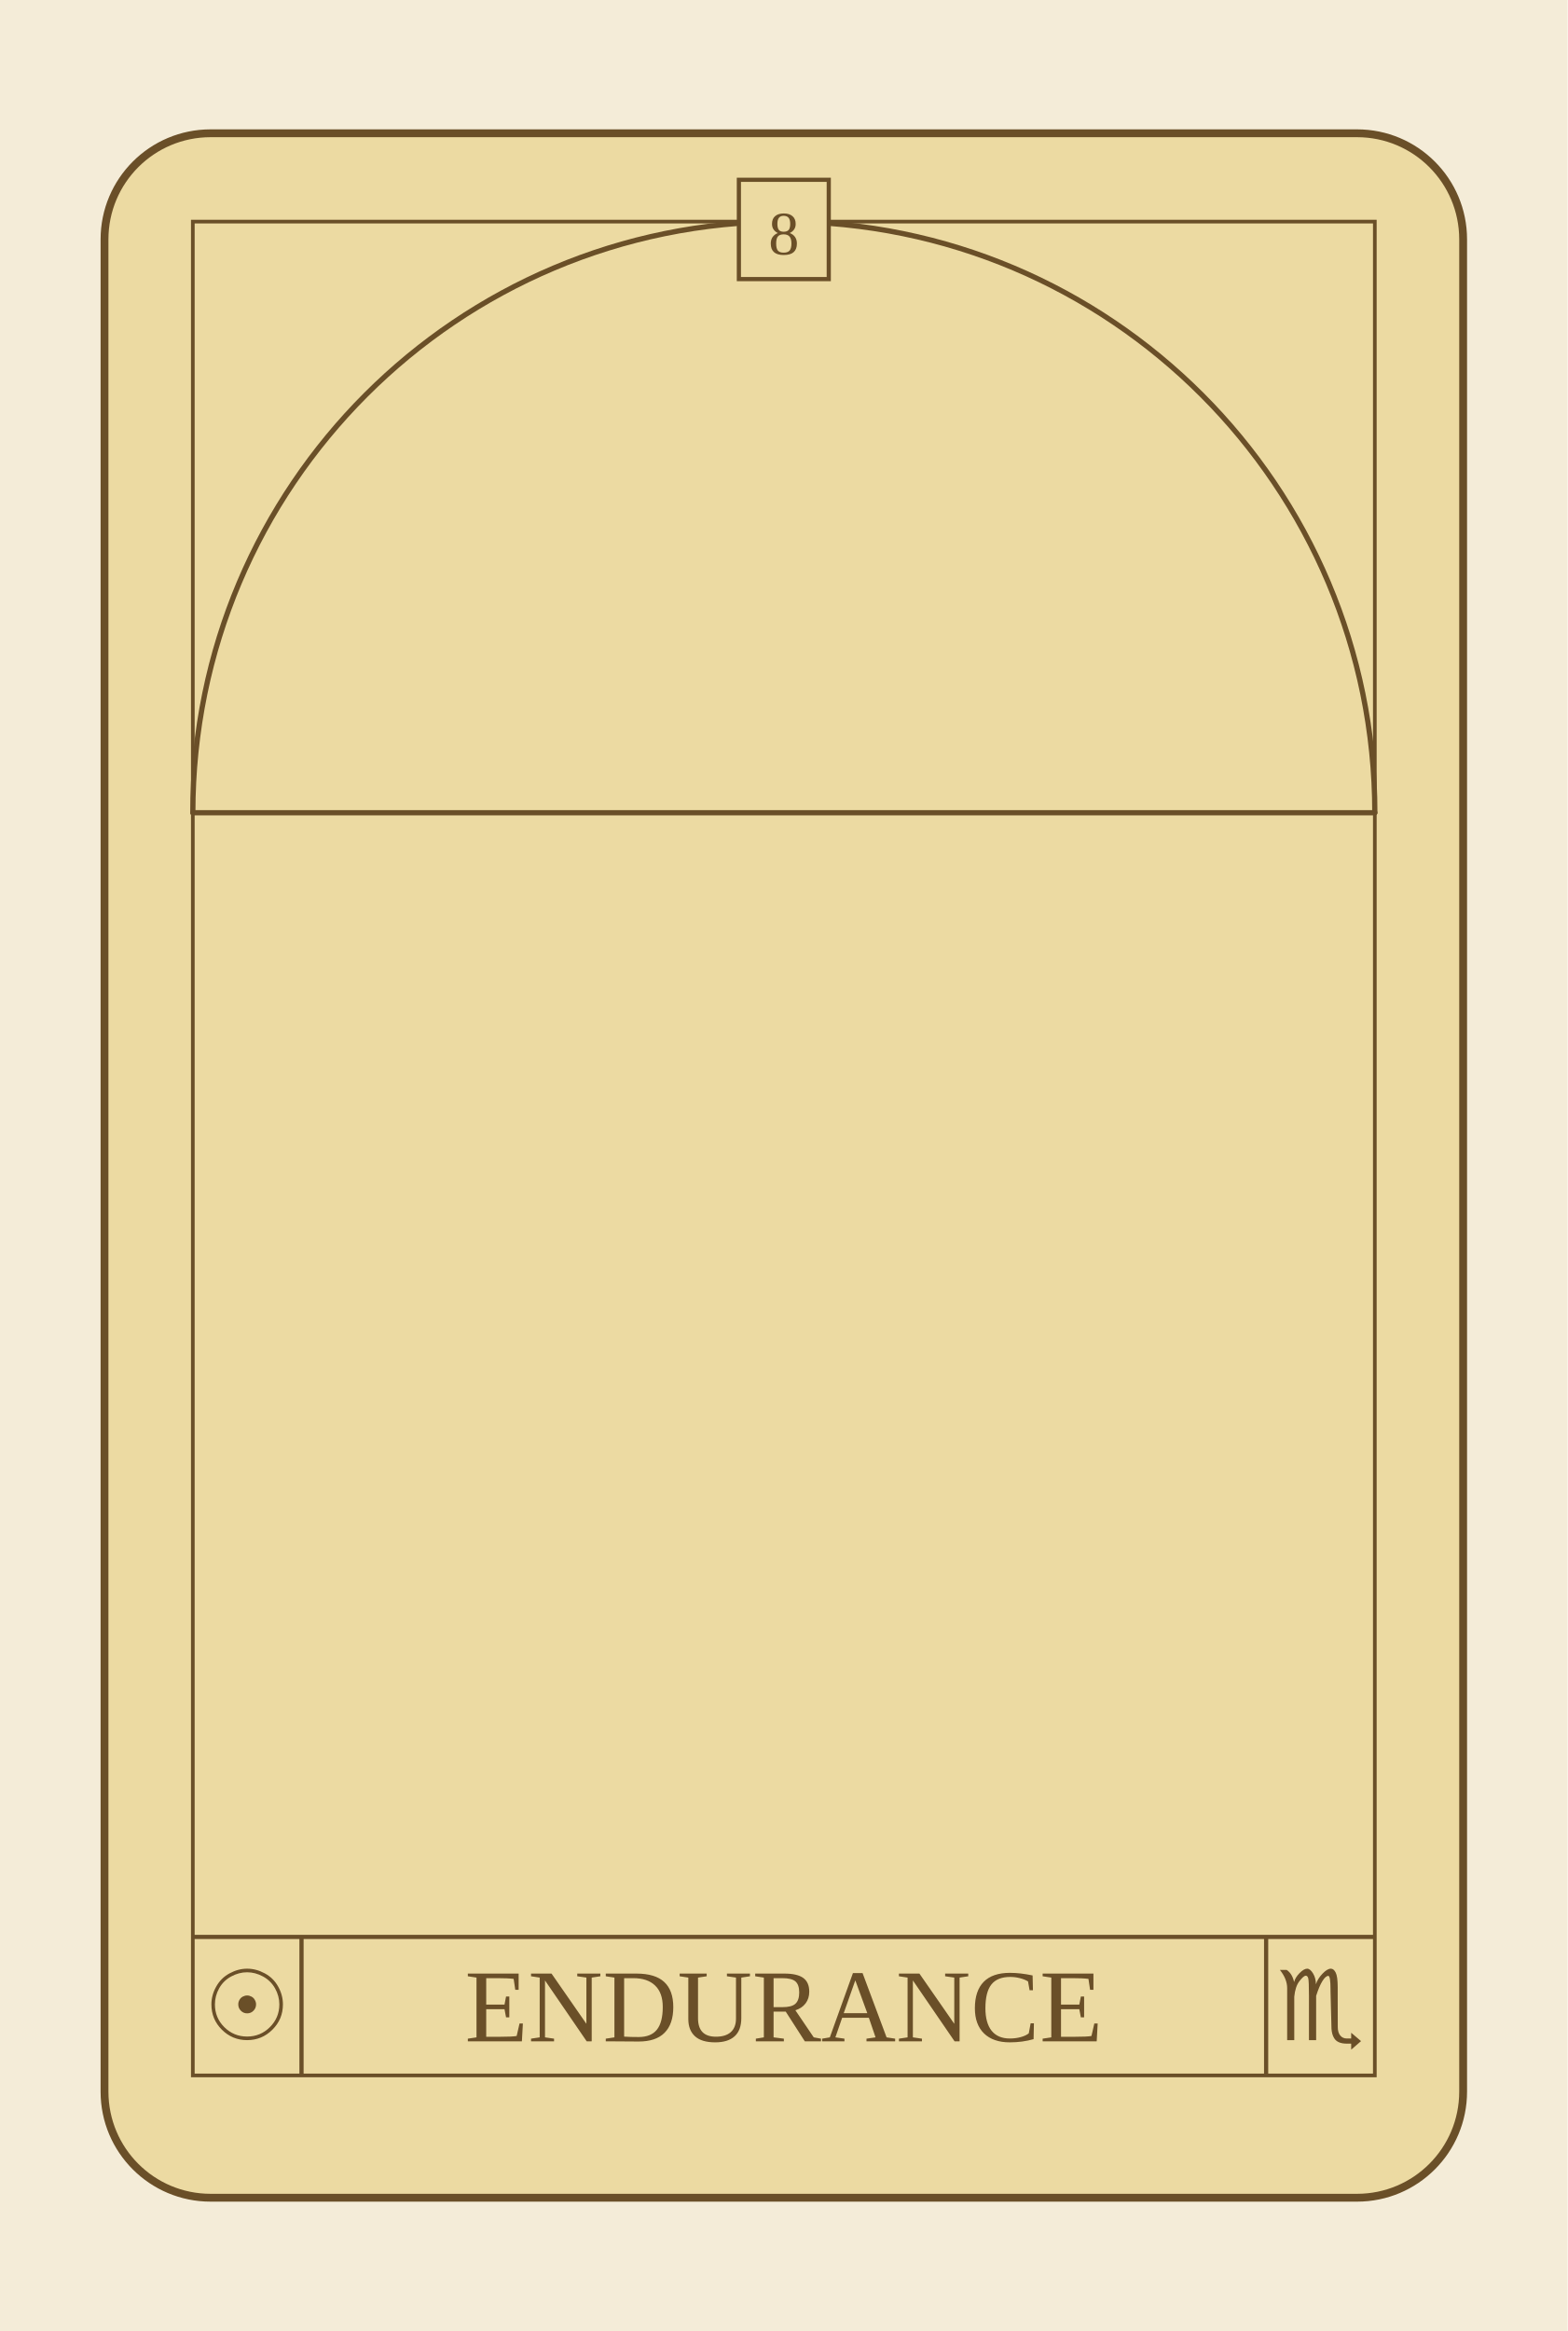
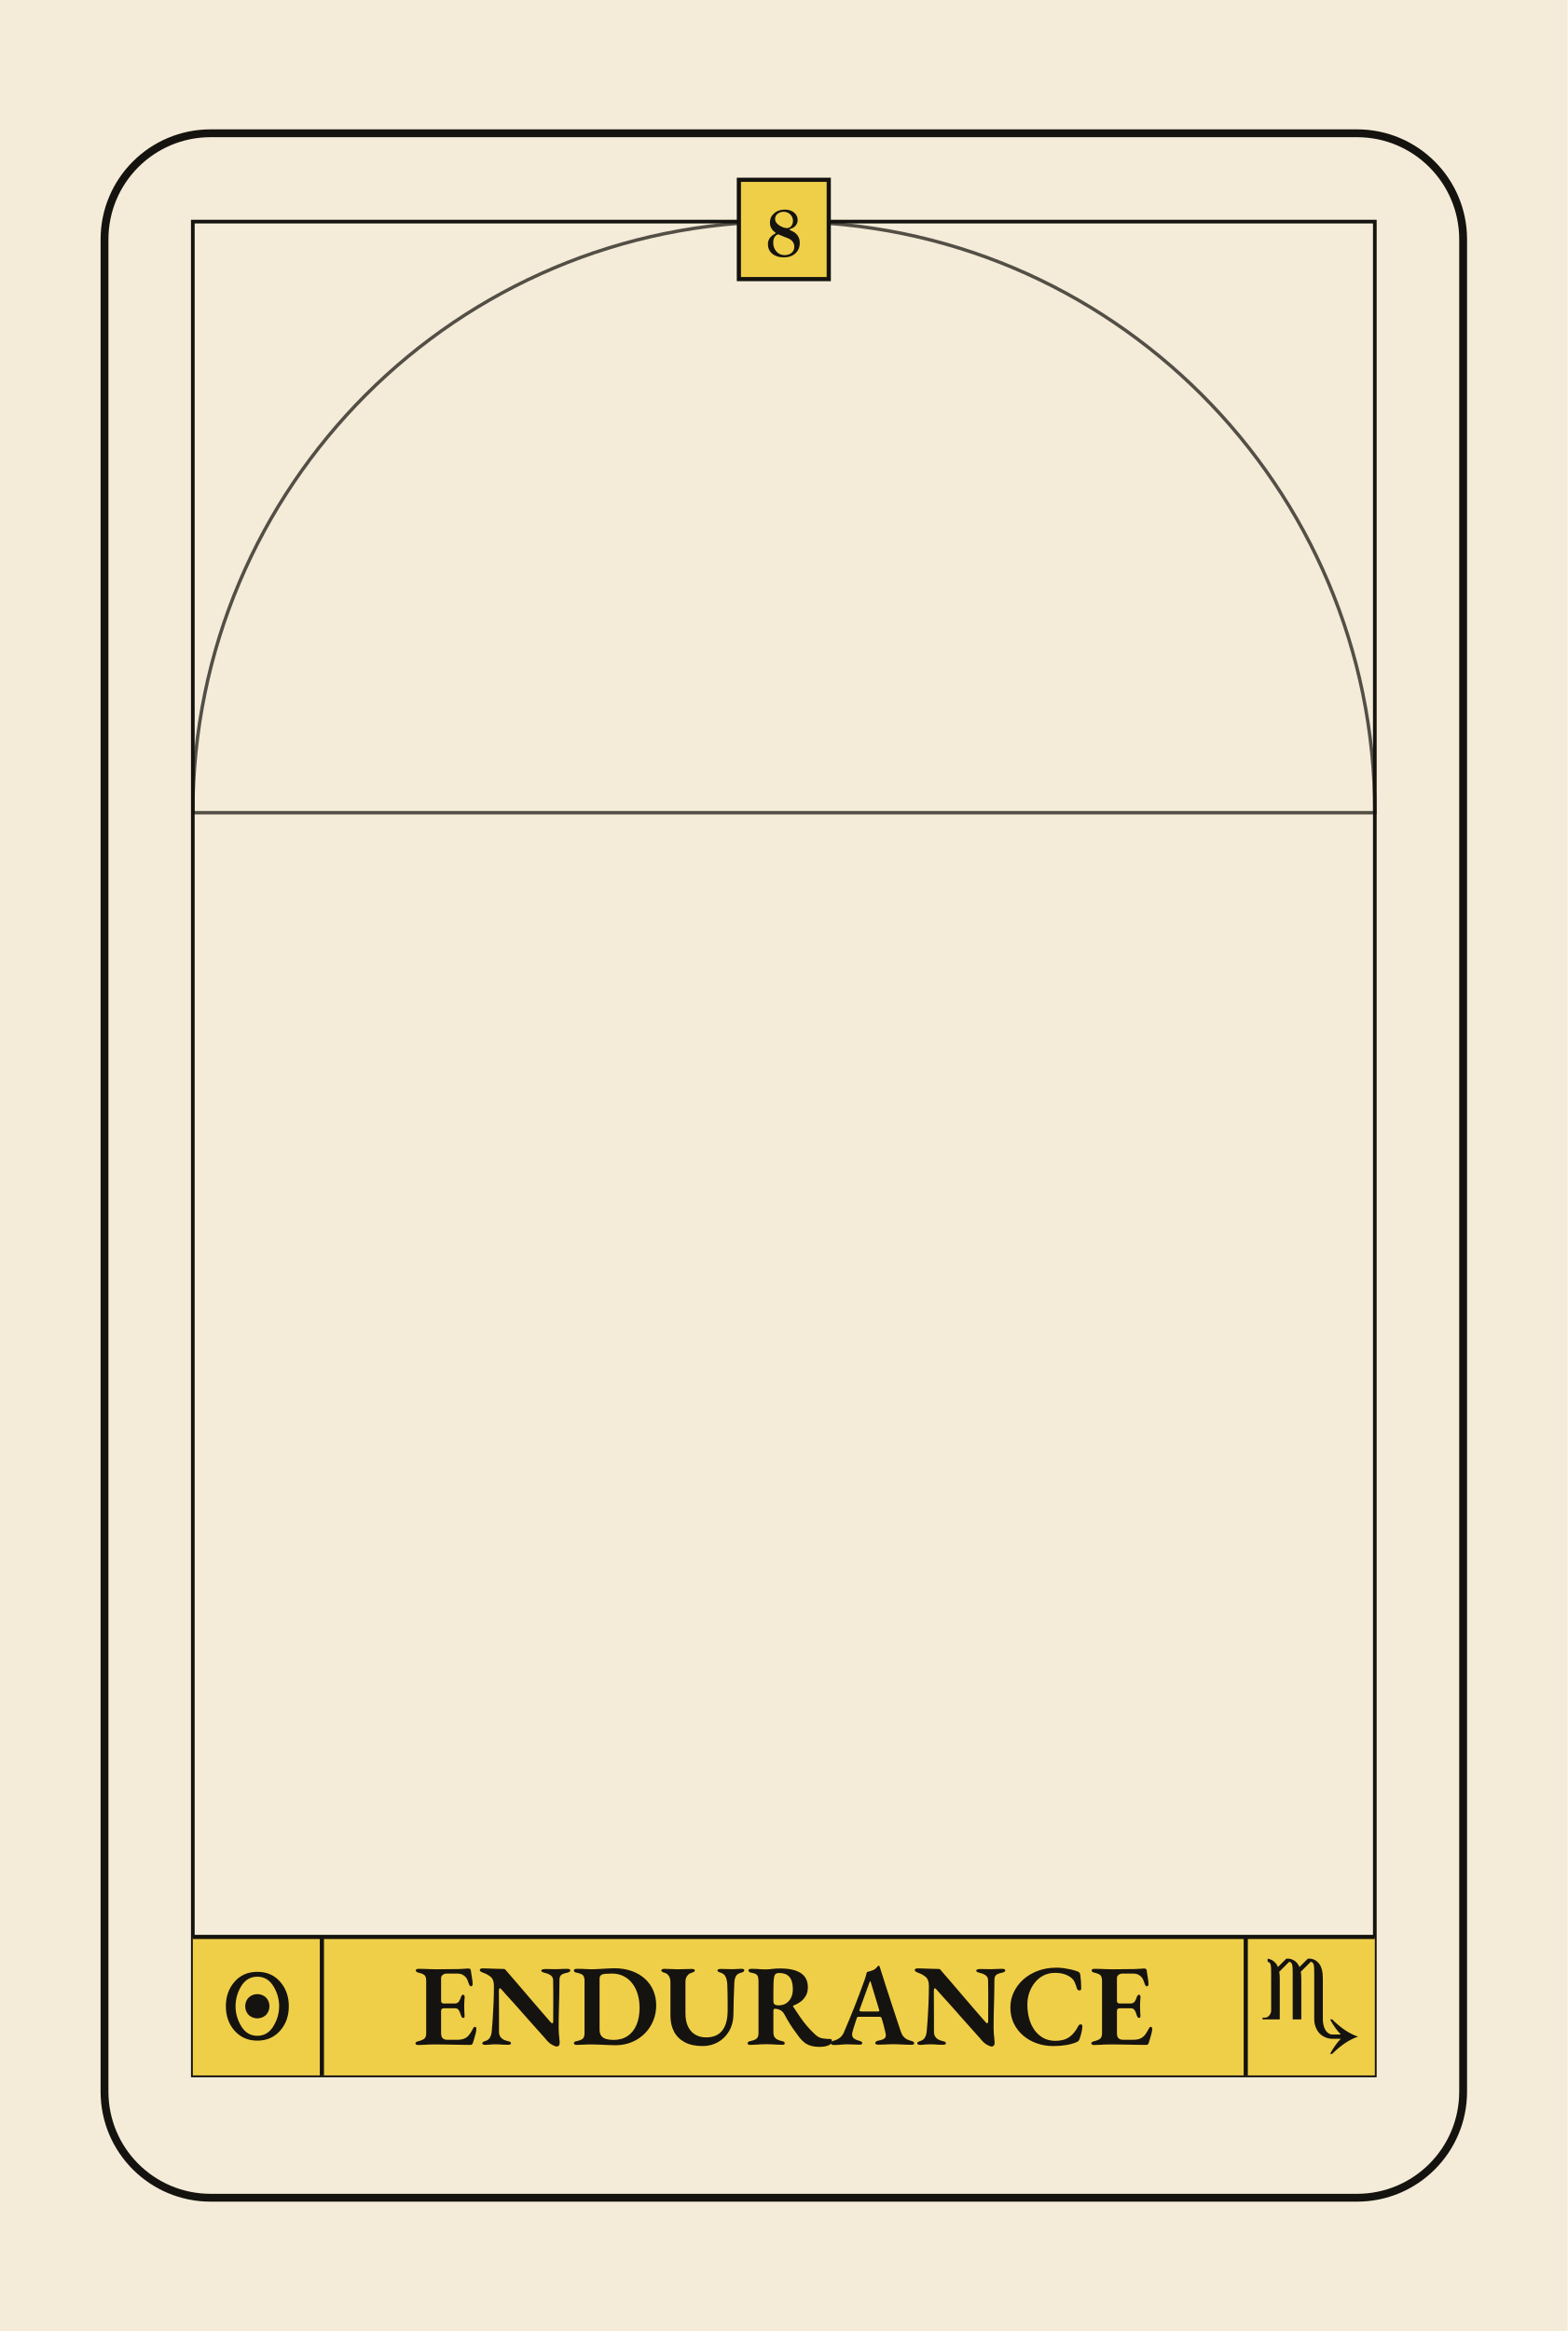
- <svg xmlns="http://www.w3.org/2000/svg" viewBox="0 0 300 446" font-family="Georgia, 'Times New Roman', serif">
+ <svg xmlns="http://www.w3.org/2000/svg" viewBox="0 0 300 446">
  <rect width="300" height="446" fill="#f4ecd8" />
-   <rect x="20.0" y="25.5" width="260" height="395" rx="20.3" fill="#ecdaa2" stroke="#6a4f28" stroke-width="1.5" />
-   <rect x="36.9" y="42.4" width="226.2" height="354.7" fill="none" stroke="#6a4f28" stroke-width="0.7" />
-   <g fill="none" stroke="#6a4f28" stroke-width="1.0" stroke-linecap="round" stroke-linejoin="round">
+   <rect x="20.0" y="25.5" width="260" height="395" rx="20.3" fill="#f4ecd8" stroke="#15130f" stroke-width="1.5" />
+   <rect x="36.9" y="42.4" width="226.2" height="354.7" fill="none" stroke="#15130f" stroke-width="0.7" />
+   <g fill="none" stroke="#15130f" stroke-width="0.65" stroke-opacity="0.72" stroke-linecap="round" stroke-linejoin="round">
    <line x1="36.9" y1="155.5" x2="263.1" y2="155.5" />
    <path d="M36.9,155.5 A113.1,113.1 0 0 1 263.1,155.5" />
  </g>
-   <g fill="none" stroke="#6a4f28" stroke-width="0.8">
+   <path d="M36.9,370.6 H263.1 V397.1 H36.9 Z" fill="#f0cf48" />
+   <g fill="none" stroke="#15130f" stroke-width="0.8">
    <line x1="36.9" y1="370.6" x2="263.1" y2="370.6" />
-     <line x1="57.7" y1="370.6" x2="57.7" y2="397.1" />
-     <line x1="242.3" y1="370.6" x2="242.3" y2="397.1" />
+     <line x1="61.6" y1="370.6" x2="61.6" y2="397.1" />
+     <line x1="238.4" y1="370.6" x2="238.4" y2="397.1" />
  </g>
-   <rect x="141.4" y="34.4" width="17.2" height="19.0" fill="#ecdaa2" stroke="#6a4f28" stroke-width="0.8" />
-   <text x="150.0" y="44.7" text-anchor="middle" dominant-baseline="central" font-size="11.8" fill="#6a4f28">8</text>
-   <text x="47.30" y="383.87" text-anchor="middle" dominant-baseline="central" font-family="'Segoe UI Symbol','Apple Symbols','DejaVu Sans',sans-serif" font-size="18.72" fill="#6a4f28">☉</text>
-   <text x="252.70" y="383.87" text-anchor="middle" dominant-baseline="central" font-family="'Segoe UI Symbol','Apple Symbols','DejaVu Sans',sans-serif" font-size="18.72" fill="#6a4f28">♏</text>
-   <text x="150.0" y="383.9" text-anchor="middle" dominant-baseline="central" font-size="19.8" fill="#6a4f28">ENDURANCE</text>
+   <rect x="141.4" y="34.4" width="17.2" height="19.0" fill="#f0cf48" stroke="#15130f" stroke-width="0.8" />
+   <path d="M541.0 1306Q697.0 1306 797.5 1224.5Q898.0 1143 898.0 1016Q898.0 934 849.0 869.0Q800.0 804 718.0 776Q668.0 759 667.0 750Q666.0 740 723.0 716Q957.0 617 957.0 376Q957.0 194 834.0 83.5Q711.0 -27 509.0 -27Q311.0 -27 189.5 75.0Q68.0 177 68.0 343Q68.0 527 267.0 635Q285.0 645 286.0 651Q287.0 657 266.0 673Q124.0 777 124.0 943Q124.0 1101 241.5 1203.5Q359.0 1306 541.0 1306ZM510.0 1245Q405.0 1245 336.5 1188.0Q268.0 1131 268.0 1044Q268.0 947 375.0 873Q495.0 790 602.0 790Q672.0 790 719.5 848.0Q767.0 906 767.0 991Q767.0 1097 692.5 1171.0Q618.0 1245 510.0 1245ZM354.0 615Q340.0 616 312.5 598.0Q285.0 580 269.0 560Q216.0 496 216.0 388Q216.0 235 306.0 135.5Q396.0 36 535.0 36Q653.0 36 728.5 100.0Q804.0 164 804.0 265Q804.0 441 612.0 513L510.0 552Q474.0 565 396.0 600Q363.0 614 354.0 615Z" transform="matrix(0.006858 0 0 -0.006858 146.49 49.06)" fill="#15130f" />
+   <path d="M700 1410Q993 1410 1171.5 1205.0Q1350 1000 1350 700Q1350 399 1170.0 194.5Q990 -10 700 -10Q410 -10 230.0 194.5Q50 399 50 700Q50 1000 228.5 1205.0Q407 1410 700 1410ZM700 1310Q487 1310 368.5 1116.5Q250 923 250 700Q250 481 368.5 285.5Q487 90 700 90Q910 90 1030.0 285.5Q1150 481 1150 700Q1150 923 1030.0 1116.5Q910 1310 700 1310ZM700.0 950Q766.0 950 826.0 918.0Q886.0 886 918.0 826.0Q950.0 766 950.0 700Q950.0 634 918.0 574.0Q886.0 514 826.0 482.0Q766.0 450 700.0 450Q634.0 450 574.0 482.0Q514.0 514 482.0 574.0Q450.0 634 450.0 700Q450.0 766 482.0 826.0Q514.0 886 574.0 918.0Q634.0 950 700.0 950Z" transform="matrix(0.009268 0 0 -0.009268 42.76 390.35)" fill="#15130f" />
+   <path d="M1250.0 0V1067Q1250.0 1212 1241.5 1255.5Q1233.0 1299 1212.5 1317.5Q1192.0 1336 1168.0 1336L938.0 1106Q950.0 1037 950.0 952V0H750.0V1067Q750.0 1212 741.5 1255.5Q733.0 1299 712.5 1317.5Q692.0 1336 668.0 1336L438.0 1106Q450.0 1037 450.0 952V0H50.0V40H100.0Q170.0 40 210.0 95.0Q250.0 150 250.0 200V1067Q250.0 1212 241.5 1255.5Q233.0 1299 212.5 1317.5Q192.0 1336 168.0 1336V1410Q284.0 1392 358.0 1301Q387.0 1264 408.0 1216L602.0 1410H668.0Q784.0 1392 858.0 1301Q887.0 1264 908.0 1216L1102.0 1410H1168.0Q1284.0 1392 1358.0 1301Q1450.0 1187 1450.0 952V0Q1450.0 -91 1478.0 -175.5Q1506.0 -260 1558.5 -305.0Q1611.0 -350 1667.0 -350H1867.0Q1742.0 -225 1617.0 0H1667.0Q1967.0 -300 2267.0 -400Q1967.0 -500 1667.0 -800H1617.0Q1742.0 -575 1867.0 -450H1667.0Q1559.0 -450 1458.5 -392.0Q1358.0 -334 1304.0 -225.5Q1250.0 -117 1250.0 0Z" transform="matrix(0.008244 0 0 -0.008244 241.20 386.38)" fill="#15130f" />
+   <path d="M49.0 -5Q38.0 -5 31.5 -1.0Q25.0 3 25.0 9Q25.0 22 51.0 28Q87.0 37 102.5 50.5Q118.0 64 118.0 97V550Q118.0 584 104.5 598.0Q91.0 612 54.0 620Q40.0 623 34.0 628.5Q28.0 634 28.0 640Q28.0 647 34.5 650.5Q41.0 654 52.0 654Q81.0 654 107.5 653.0Q134.0 652 159.0 651.0Q184.0 650 211.0 650Q257.0 650 308.5 651.0Q360.0 652 401.0 652Q434.0 653 455.5 655.0Q477.0 657 481.0 657Q488.0 657 495.5 654.0Q503.0 651 504.0 642Q508.0 609 514.0 577.0Q520.0 545 520.0 521Q520.0 512 515.5 507.5Q511.0 503 506.0 503Q501.0 503 497.0 506.5Q493.0 510 490.0 517Q482.0 540 475.0 557.0Q468.0 574 459.0 583Q446.0 597 429.0 605.0Q412.0 613 388.0 613H295.0Q277.0 613 262.0 602.5Q247.0 592 247.0 573V377Q247.0 366 253.5 360.0Q260.0 354 269.0 354H361.0Q388.0 354 399.5 369.0Q411.0 384 419.0 410Q426.0 430 438.0 430Q443.0 430 447.0 424.5Q451.0 419 451.0 410Q450.0 400 449.0 386.0Q448.0 372 447.5 358.0Q447.0 344 447.0 333Q447.0 321 447.5 306.0Q448.0 291 448.5 276.5Q449.0 262 450.0 252Q451.0 241 448.5 235.0Q446.0 229 440.0 229Q424.0 229 417.0 257Q409.0 285 398.0 299.0Q387.0 313 368.0 313H274.0Q261.0 313 254.0 308.0Q247.0 303 247.0 289V99Q247.0 66 261.0 53.0Q275.0 40 304.0 40H386.0Q411.0 40 431.5 45.0Q452.0 50 467.0 61Q484.0 73 497.5 93.5Q511.0 114 524.0 139Q528.0 147 532.0 149.5Q536.0 152 542.0 152Q547.0 151 549.5 146.0Q552.0 141 552.0 135Q552.0 121 547.0 99.0Q542.0 77 534.5 53.5Q527.0 30 521.0 10Q518.0 3 513.0 -0.5Q508.0 -4 501.0 -4Q477.0 -4 439.5 -3.5Q402.0 -3 358.0 -2.0Q314.0 -1 268.0 -0.5Q222.0 0 180.0 0Q159.0 0 137.5 -1.0Q116.0 -2 94.0 -3.5Q72.0 -5 49.0 -5ZM1247.0 -18Q1235.0 -18 1207.0 -3.0Q1179.0 12 1150.0 49Q1133.0 68 1108.5 95.5Q1084.0 123 1054.5 156.0Q1025.0 189 993.0 225.0Q961.0 261 929.5 297.0Q898.0 333 868.0 366.0Q838.0 399 813.0 426.5Q788.0 454 771.0 474Q767.0 479 762.5 482.5Q758.0 486 755.0 486Q751.0 486 749.0 479.0Q747.0 472 747.0 466Q747.0 420 747.5 357.0Q748.0 294 748.0 229.0Q748.0 164 748.0 109Q748.0 78 766.0 58.0Q784.0 38 823.0 29Q835.0 27 843.5 22.5Q852.0 18 852.0 10Q852.0 3 844.0 0.0Q836.0 -3 826.0 -3Q799.0 -3 783.0 -2.0Q767.0 -1 754.0 0.0Q741.0 1 721.0 1Q700.0 1 683.5 0.0Q667.0 -1 654.0 -2.5Q641.0 -4 629.0 -4Q619.0 -4 611.0 -0.5Q603.0 3 603.0 9Q603.0 17 610.5 21.5Q618.0 26 631.0 30Q657.0 38 669.5 59.5Q682.0 81 685.0 111Q689.0 149 693.0 210.5Q697.0 272 700.5 349.0Q704.0 426 704.0 508Q704.0 560 677.5 583.0Q651.0 606 611.0 620Q604.0 622 593.0 628.0Q582.0 634 582.0 643Q582.0 652 590.0 655.0Q598.0 658 607.0 658Q628.0 658 649.0 657.0Q670.0 656 691.5 655.5Q713.0 655 736.5 654.0Q760.0 653 787.0 653Q796.0 653 800.5 649.5Q805.0 646 809.0 640Q825.0 621 850.0 592.5Q875.0 564 904.5 529.5Q934.0 495 966.5 457.0Q999.0 419 1031.5 381.0Q1064.0 343 1094.0 308.5Q1124.0 274 1148.5 245.5Q1173.0 217 1189.0 199Q1193.0 195 1198.5 189.0Q1204.0 183 1208.0 183Q1216.0 183 1217.0 200Q1217.0 226 1217.0 266.5Q1217.0 307 1217.5 356.5Q1218.0 406 1217.5 458.0Q1217.0 510 1216.0 558Q1215.0 583 1195.5 597.5Q1176.0 612 1147.0 618Q1135.0 621 1124.5 625.5Q1114.0 630 1114.0 639Q1114.0 646 1124.5 649.0Q1135.0 652 1144.0 652Q1164.0 652 1177.5 652.0Q1191.0 652 1203.0 651.5Q1215.0 651 1228.0 651Q1250.0 651 1264.0 651.5Q1278.0 652 1294.5 653.0Q1311.0 654 1338.0 654Q1350.0 654 1357.5 650.5Q1365.0 647 1365.0 641Q1365.0 626 1336.0 620Q1301.0 613 1286.5 601.0Q1272.0 589 1271.0 561Q1271.0 536 1270.5 497.0Q1270.0 458 1269.0 412.0Q1268.0 366 1266.5 318.0Q1265.0 270 1264.5 224.0Q1264.0 178 1264.0 141Q1264.0 117 1266.0 92.0Q1268.0 67 1270.5 47.5Q1273.0 28 1273.0 20Q1273.0 -2 1266.0 -10.0Q1259.0 -18 1247.0 -18ZM1754.0 -7Q1727.0 -7 1689.0 -5.0Q1651.0 -3 1612.5 -1.5Q1574.0 0 1549.0 0Q1529.0 0 1508.5 -0.5Q1488.0 -1 1466.0 -2.5Q1444.0 -4 1419.0 -4Q1410.0 -4 1403.0 -0.5Q1396.0 3 1396.0 10Q1396.0 19 1402.5 23.0Q1409.0 27 1422.0 29Q1460.0 37 1474.0 51.0Q1488.0 65 1488.0 98V550Q1488.0 584 1474.5 598.0Q1461.0 612 1422.0 620Q1409.0 622 1402.5 626.5Q1396.0 631 1396.0 640Q1396.0 647 1403.0 650.5Q1410.0 654 1419.0 654Q1443.0 654 1465.0 653.5Q1487.0 653 1508.5 651.5Q1530.0 650 1552.0 650Q1567.0 650 1592.5 651.5Q1618.0 653 1647.5 654.5Q1677.0 656 1703.0 657.5Q1729.0 659 1745.0 659Q1829.0 659 1896.0 635.0Q1963.0 611 2010.5 568.0Q2058.0 525 2083.0 466.0Q2108.0 407 2108.0 338Q2108.0 269 2083.0 207.0Q2058.0 145 2011.5 97.0Q1965.0 49 1899.5 21.0Q1834.0 -7 1754.0 -7ZM1739.0 39Q1811.0 39 1861.5 73.5Q1912.0 108 1938.0 170.5Q1964.0 233 1964.0 315Q1964.0 383 1946.5 438.5Q1929.0 494 1897.5 532.5Q1866.0 571 1822.5 592.0Q1779.0 613 1728.0 613Q1692.0 613 1667.5 611.0Q1643.0 609 1630.5 599.5Q1618.0 590 1618.0 568V128Q1618.0 93 1633.5 73.5Q1649.0 54 1676.5 46.5Q1704.0 39 1739.0 39ZM2510.0 -14Q2417.0 -14 2355.0 19.0Q2293.0 52 2262.0 111.0Q2231.0 170 2231.0 249V541Q2231.0 571 2217.5 592.0Q2204.0 613 2182.0 619Q2152.0 627 2152.0 641Q2152.0 647 2160.0 650.5Q2168.0 654 2180.0 654Q2208.0 654 2238.5 652.0Q2269.0 650 2298.0 650Q2324.0 650 2357.5 651.5Q2391.0 653 2415.0 653Q2427.0 653 2434.5 650.0Q2442.0 647 2442.0 640Q2442.0 630 2429.5 625.5Q2417.0 621 2400.0 614Q2386.0 608 2373.5 589.5Q2361.0 571 2361.0 539V270Q2361.0 198 2385.0 151.5Q2409.0 105 2449.0 83.0Q2489.0 61 2539.0 61Q2634.0 61 2680.0 121.0Q2726.0 181 2726.0 293Q2726.0 318 2726.0 352.0Q2726.0 386 2725.5 422.5Q2725.0 459 2724.0 492Q2724.0 531 2718.5 555.5Q2713.0 580 2703.0 594.5Q2693.0 609 2675.0 617Q2665.0 621 2651.5 626.0Q2638.0 631 2638.0 639Q2638.0 647 2646.0 650.0Q2654.0 653 2667.0 653Q2699.0 653 2716.5 652.0Q2734.0 651 2757.0 651Q2774.0 651 2787.5 651.5Q2801.0 652 2814.0 653.0Q2827.0 654 2844.0 654Q2856.0 654 2863.0 651.5Q2870.0 649 2870.0 641Q2870.0 627 2841.0 620Q2810.0 612 2798.0 591.0Q2786.0 570 2784.0 536Q2780.0 457 2778.5 391.0Q2777.0 325 2776.0 258Q2775.0 178 2739.5 116.5Q2704.0 55 2644.0 20.5Q2584.0 -14 2510.0 -14ZM3521.0 -21Q3478.0 -21 3446.0 -11.5Q3414.0 -2 3391.0 16.0Q3368.0 34 3349.0 58Q3327.0 88 3306.0 116.5Q3285.0 145 3263.5 179.5Q3242.0 214 3216.0 262Q3203.0 285 3183.0 296Q3170.0 303 3156.5 306.0Q3143.0 309 3134.0 309Q3128.0 310 3125.0 304.0Q3122.0 298 3122.0 289V103Q3122.0 72 3138.5 55.0Q3155.0 38 3195.0 29Q3208.0 27 3214.0 22.5Q3220.0 18 3220.0 10Q3220.0 3 3214.5 0.0Q3209.0 -3 3198.0 -3Q3175.0 -3 3151.0 -1.5Q3127.0 0 3104.5 1.0Q3082.0 2 3062.0 2Q3040.0 2 3016.5 1.0Q2993.0 0 2969.0 -2.0Q2945.0 -4 2921.0 -4Q2912.0 -4 2905.0 -0.5Q2898.0 3 2898.0 9Q2898.0 24 2923.0 29Q2961.0 37 2977.0 51.0Q2993.0 65 2993.0 98V540Q2993.0 569 2988.5 584.5Q2984.0 600 2971.0 608.0Q2958.0 616 2932.0 620Q2918.0 622 2912.0 628.0Q2906.0 634 2906.0 640Q2906.0 647 2912.5 650.5Q2919.0 654 2930.0 654Q2960.0 654 2978.0 653.0Q2996.0 652 3012.5 650.5Q3029.0 649 3052.0 649Q3074.0 649 3091.0 651.0Q3108.0 653 3129.0 655.0Q3150.0 657 3183.0 657Q3298.0 657 3359.0 617.0Q3420.0 577 3420.0 495Q3420.0 450 3401.0 418.5Q3382.0 387 3353.5 367.0Q3325.0 347 3295.0 336Q3291.0 335 3291.5 331.0Q3292.0 327 3295.0 324Q3325.0 278 3353.5 236.5Q3382.0 195 3413.5 158.0Q3445.0 121 3482.0 87Q3513.0 58 3545.5 52.5Q3578.0 47 3613.0 47Q3628.0 47 3628.0 32Q3628.0 12 3613.0 0.5Q3598.0 -11 3573.5 -16.0Q3549.0 -21 3521.0 -21ZM3165.0 338Q3206.0 338 3233.5 356.5Q3261.0 375 3275.5 406.0Q3290.0 437 3290.0 475Q3290.0 520 3279.0 551.5Q3268.0 583 3241.5 600.5Q3215.0 618 3169.0 618Q3143.0 618 3133.5 599.5Q3124.0 581 3123.0 525Q3122.0 502 3122.0 464.5Q3122.0 427 3122.0 375Q3122.0 353 3133.5 345.5Q3145.0 338 3165.0 338ZM3647.0 -5Q3635.0 -5 3627.0 -1.5Q3619.0 2 3619.0 10Q3619.0 19 3626.5 24.0Q3634.0 29 3646.0 33Q3675.0 41 3696.5 57.5Q3718.0 74 3731.0 103Q3756.0 162 3779.0 216.5Q3802.0 271 3823.0 325.0Q3844.0 379 3865.5 435.0Q3887.0 491 3909.0 553Q3920.0 584 3924.0 601.0Q3928.0 618 3931.0 626Q3946.0 630 3959.0 634.0Q3972.0 638 3988.0 644Q4002.0 651 4012.0 662.0Q4022.0 673 4027.0 679Q4030.0 681 4033.0 681.5Q4036.0 682 4039.0 677Q4042.0 671 4044.0 665.0Q4046.0 659 4048.0 652Q4070.0 581 4093.5 508.5Q4117.0 436 4140.0 365.5Q4163.0 295 4184.5 230.5Q4206.0 166 4224.0 112Q4233.0 85 4246.5 69.0Q4260.0 53 4276.5 44.5Q4293.0 36 4313.0 31Q4326.0 28 4333.0 23.0Q4340.0 18 4340.0 9Q4340.0 3 4333.5 0.0Q4327.0 -3 4317.0 -3Q4299.0 -3 4271.5 -2.0Q4244.0 -1 4215.0 0.5Q4186.0 2 4163.0 2Q4143.0 2 4118.5 1.0Q4094.0 0 4069.5 -1.0Q4045.0 -2 4028.0 -2Q4018.0 -2 4010.5 1.5Q4003.0 5 4003.0 12Q4003.0 20 4011.0 25.5Q4019.0 31 4030.0 33Q4066.0 39 4082.0 51.5Q4098.0 64 4094.0 88Q4091.0 105 4085.0 128.5Q4079.0 152 4072.5 177.5Q4066.0 203 4059.0 224Q4057.0 232 4053.0 235.5Q4049.0 239 4038.0 239H3858.0Q3851.0 239 3847.0 234.5Q3843.0 230 3841.0 221Q3837.0 208 3831.5 191.5Q3826.0 175 3820.5 157.5Q3815.0 140 3810.5 125.0Q3806.0 110 3804.0 99Q3799.0 72 3813.5 56.5Q3828.0 41 3864.0 32Q3891.0 25 3891.0 11Q3891.0 5 3884.5 1.5Q3878.0 -2 3866.0 -2Q3843.0 -2 3818.0 -0.5Q3793.0 1 3763.0 1Q3733.0 1 3704.5 -2.0Q3676.0 -5 3647.0 -5ZM3885.0 285H4024.0Q4038.0 285 4038.0 291Q4038.0 294 4037.5 296.0Q4037.0 298 4036.0 302L3966.0 533Q3962.0 547 3959.0 547Q3957.0 547 3952.0 534L3868.0 302Q3866.0 297 3866.0 294Q3866.0 289 3871.5 287.0Q3877.0 285 3885.0 285ZM5010.0 -18Q4998.0 -18 4970.0 -3.0Q4942.0 12 4913.0 49Q4896.0 68 4871.5 95.5Q4847.0 123 4817.5 156.0Q4788.0 189 4756.0 225.0Q4724.0 261 4692.5 297.0Q4661.0 333 4631.0 366.0Q4601.0 399 4576.0 426.5Q4551.0 454 4534.0 474Q4530.0 479 4525.5 482.5Q4521.0 486 4518.0 486Q4514.0 486 4512.0 479.0Q4510.0 472 4510.0 466Q4510.0 420 4510.5 357.0Q4511.0 294 4511.0 229.0Q4511.0 164 4511.0 109Q4511.0 78 4529.0 58.0Q4547.0 38 4586.0 29Q4598.0 27 4606.5 22.5Q4615.0 18 4615.0 10Q4615.0 3 4607.0 0.0Q4599.0 -3 4589.0 -3Q4562.0 -3 4546.0 -2.0Q4530.0 -1 4517.0 0.0Q4504.0 1 4484.0 1Q4463.0 1 4446.5 0.0Q4430.0 -1 4417.0 -2.5Q4404.0 -4 4392.0 -4Q4382.0 -4 4374.0 -0.5Q4366.0 3 4366.0 9Q4366.0 17 4373.5 21.5Q4381.0 26 4394.0 30Q4420.0 38 4432.5 59.5Q4445.0 81 4448.0 111Q4452.0 149 4456.0 210.5Q4460.0 272 4463.5 349.0Q4467.0 426 4467.0 508Q4467.0 560 4440.5 583.0Q4414.0 606 4374.0 620Q4367.0 622 4356.0 628.0Q4345.0 634 4345.0 643Q4345.0 652 4353.0 655.0Q4361.0 658 4370.0 658Q4391.0 658 4412.0 657.0Q4433.0 656 4454.5 655.5Q4476.0 655 4499.5 654.0Q4523.0 653 4550.0 653Q4559.0 653 4563.5 649.5Q4568.0 646 4572.0 640Q4588.0 621 4613.0 592.5Q4638.0 564 4667.5 529.5Q4697.0 495 4729.5 457.0Q4762.0 419 4794.5 381.0Q4827.0 343 4857.0 308.5Q4887.0 274 4911.5 245.5Q4936.0 217 4952.0 199Q4956.0 195 4961.5 189.0Q4967.0 183 4971.0 183Q4979.0 183 4980.0 200Q4980.0 226 4980.0 266.5Q4980.0 307 4980.5 356.5Q4981.0 406 4980.5 458.0Q4980.0 510 4979.0 558Q4978.0 583 4958.5 597.5Q4939.0 612 4910.0 618Q4898.0 621 4887.5 625.5Q4877.0 630 4877.0 639Q4877.0 646 4887.5 649.0Q4898.0 652 4907.0 652Q4927.0 652 4940.5 652.0Q4954.0 652 4966.0 651.5Q4978.0 651 4991.0 651Q5013.0 651 5027.0 651.5Q5041.0 652 5057.5 653.0Q5074.0 654 5101.0 654Q5113.0 654 5120.5 650.5Q5128.0 647 5128.0 641Q5128.0 626 5099.0 620Q5064.0 613 5049.5 601.0Q5035.0 589 5034.0 561Q5034.0 536 5033.5 497.0Q5033.0 458 5032.0 412.0Q5031.0 366 5029.5 318.0Q5028.0 270 5027.5 224.0Q5027.0 178 5027.0 141Q5027.0 117 5029.0 92.0Q5031.0 67 5033.5 47.5Q5036.0 28 5036.0 20Q5036.0 -2 5029.0 -10.0Q5022.0 -18 5010.0 -18ZM5543.0 -14Q5468.0 -14 5401.0 9.5Q5334.0 33 5282.5 77.0Q5231.0 121 5201.5 182.5Q5172.0 244 5172.0 319Q5172.0 389 5201.0 451.0Q5230.0 513 5283.0 561.0Q5336.0 609 5409.5 636.5Q5483.0 664 5571.0 664Q5605.0 664 5635.5 659.5Q5666.0 655 5695.0 648.5Q5724.0 642 5752.0 632Q5763.0 628 5769.5 621.0Q5776.0 614 5777.0 602Q5781.0 572 5783.0 542.5Q5785.0 513 5785.0 484Q5786.0 474 5778.0 469.5Q5770.0 465 5761.0 468.5Q5752.0 472 5748.0 483Q5740.0 511 5729.5 535.5Q5719.0 560 5698.0 577Q5675.0 596 5640.0 607.5Q5605.0 619 5558.0 619Q5504.0 619 5460.0 597.0Q5416.0 575 5384.5 536.0Q5353.0 497 5336.0 448.0Q5319.0 399 5319.0 345Q5319.0 281 5334.5 224.0Q5350.0 167 5381.5 123.5Q5413.0 80 5458.0 55.5Q5503.0 31 5561.0 31Q5635.0 31 5681.0 63.0Q5727.0 95 5759.0 158Q5767.0 174 5781.0 173.5Q5795.0 173 5795.0 157Q5795.0 145 5792.0 127.0Q5789.0 109 5783.5 88.5Q5778.0 68 5771.0 48Q5767.0 36 5761.0 30.0Q5755.0 24 5743.0 19Q5705.0 3 5653.5 -5.5Q5602.0 -14 5543.0 -14ZM5896.0 -5Q5885.0 -5 5878.5 -1.0Q5872.0 3 5872.0 9Q5872.0 22 5898.0 28Q5934.0 37 5949.5 50.5Q5965.0 64 5965.0 97V550Q5965.0 584 5951.5 598.0Q5938.0 612 5901.0 620Q5887.0 623 5881.0 628.5Q5875.0 634 5875.0 640Q5875.0 647 5881.5 650.5Q5888.0 654 5899.0 654Q5928.0 654 5954.5 653.0Q5981.0 652 6006.0 651.0Q6031.0 650 6058.0 650Q6104.0 650 6155.5 651.0Q6207.0 652 6248.0 652Q6281.0 653 6302.5 655.0Q6324.0 657 6328.0 657Q6335.0 657 6342.5 654.0Q6350.0 651 6351.0 642Q6355.0 609 6361.0 577.0Q6367.0 545 6367.0 521Q6367.0 512 6362.5 507.5Q6358.0 503 6353.0 503Q6348.0 503 6344.0 506.5Q6340.0 510 6337.0 517Q6329.0 540 6322.0 557.0Q6315.0 574 6306.0 583Q6293.0 597 6276.0 605.0Q6259.0 613 6235.0 613H6142.0Q6124.0 613 6109.0 602.5Q6094.0 592 6094.0 573V377Q6094.0 366 6100.5 360.0Q6107.0 354 6116.0 354H6208.0Q6235.0 354 6246.5 369.0Q6258.0 384 6266.0 410Q6273.0 430 6285.0 430Q6290.0 430 6294.0 424.5Q6298.0 419 6298.0 410Q6297.0 400 6296.0 386.0Q6295.0 372 6294.5 358.0Q6294.0 344 6294.0 333Q6294.0 321 6294.5 306.0Q6295.0 291 6295.5 276.5Q6296.0 262 6297.0 252Q6298.0 241 6295.5 235.0Q6293.0 229 6287.0 229Q6271.0 229 6264.0 257Q6256.0 285 6245.0 299.0Q6234.0 313 6215.0 313H6121.0Q6108.0 313 6101.0 308.0Q6094.0 303 6094.0 289V99Q6094.0 66 6108.0 53.0Q6122.0 40 6151.0 40H6233.0Q6258.0 40 6278.5 45.0Q6299.0 50 6314.0 61Q6331.0 73 6344.5 93.5Q6358.0 114 6371.0 139Q6375.0 147 6379.0 149.5Q6383.0 152 6389.0 152Q6394.0 151 6396.5 146.0Q6399.0 141 6399.0 135Q6399.0 121 6394.0 99.0Q6389.0 77 6381.5 53.5Q6374.0 30 6368.0 10Q6365.0 3 6360.0 -0.5Q6355.0 -4 6348.0 -4Q6324.0 -4 6286.5 -3.5Q6249.0 -3 6205.0 -2.0Q6161.0 -1 6115.0 -0.5Q6069.0 0 6027.0 0Q6006.0 0 5984.5 -1.0Q5963.0 -2 5941.0 -3.5Q5919.0 -5 5896.0 -5Z" transform="matrix(0.02212 0 0 -0.02212 78.95 391.17)" fill="#15130f" />
</svg>
